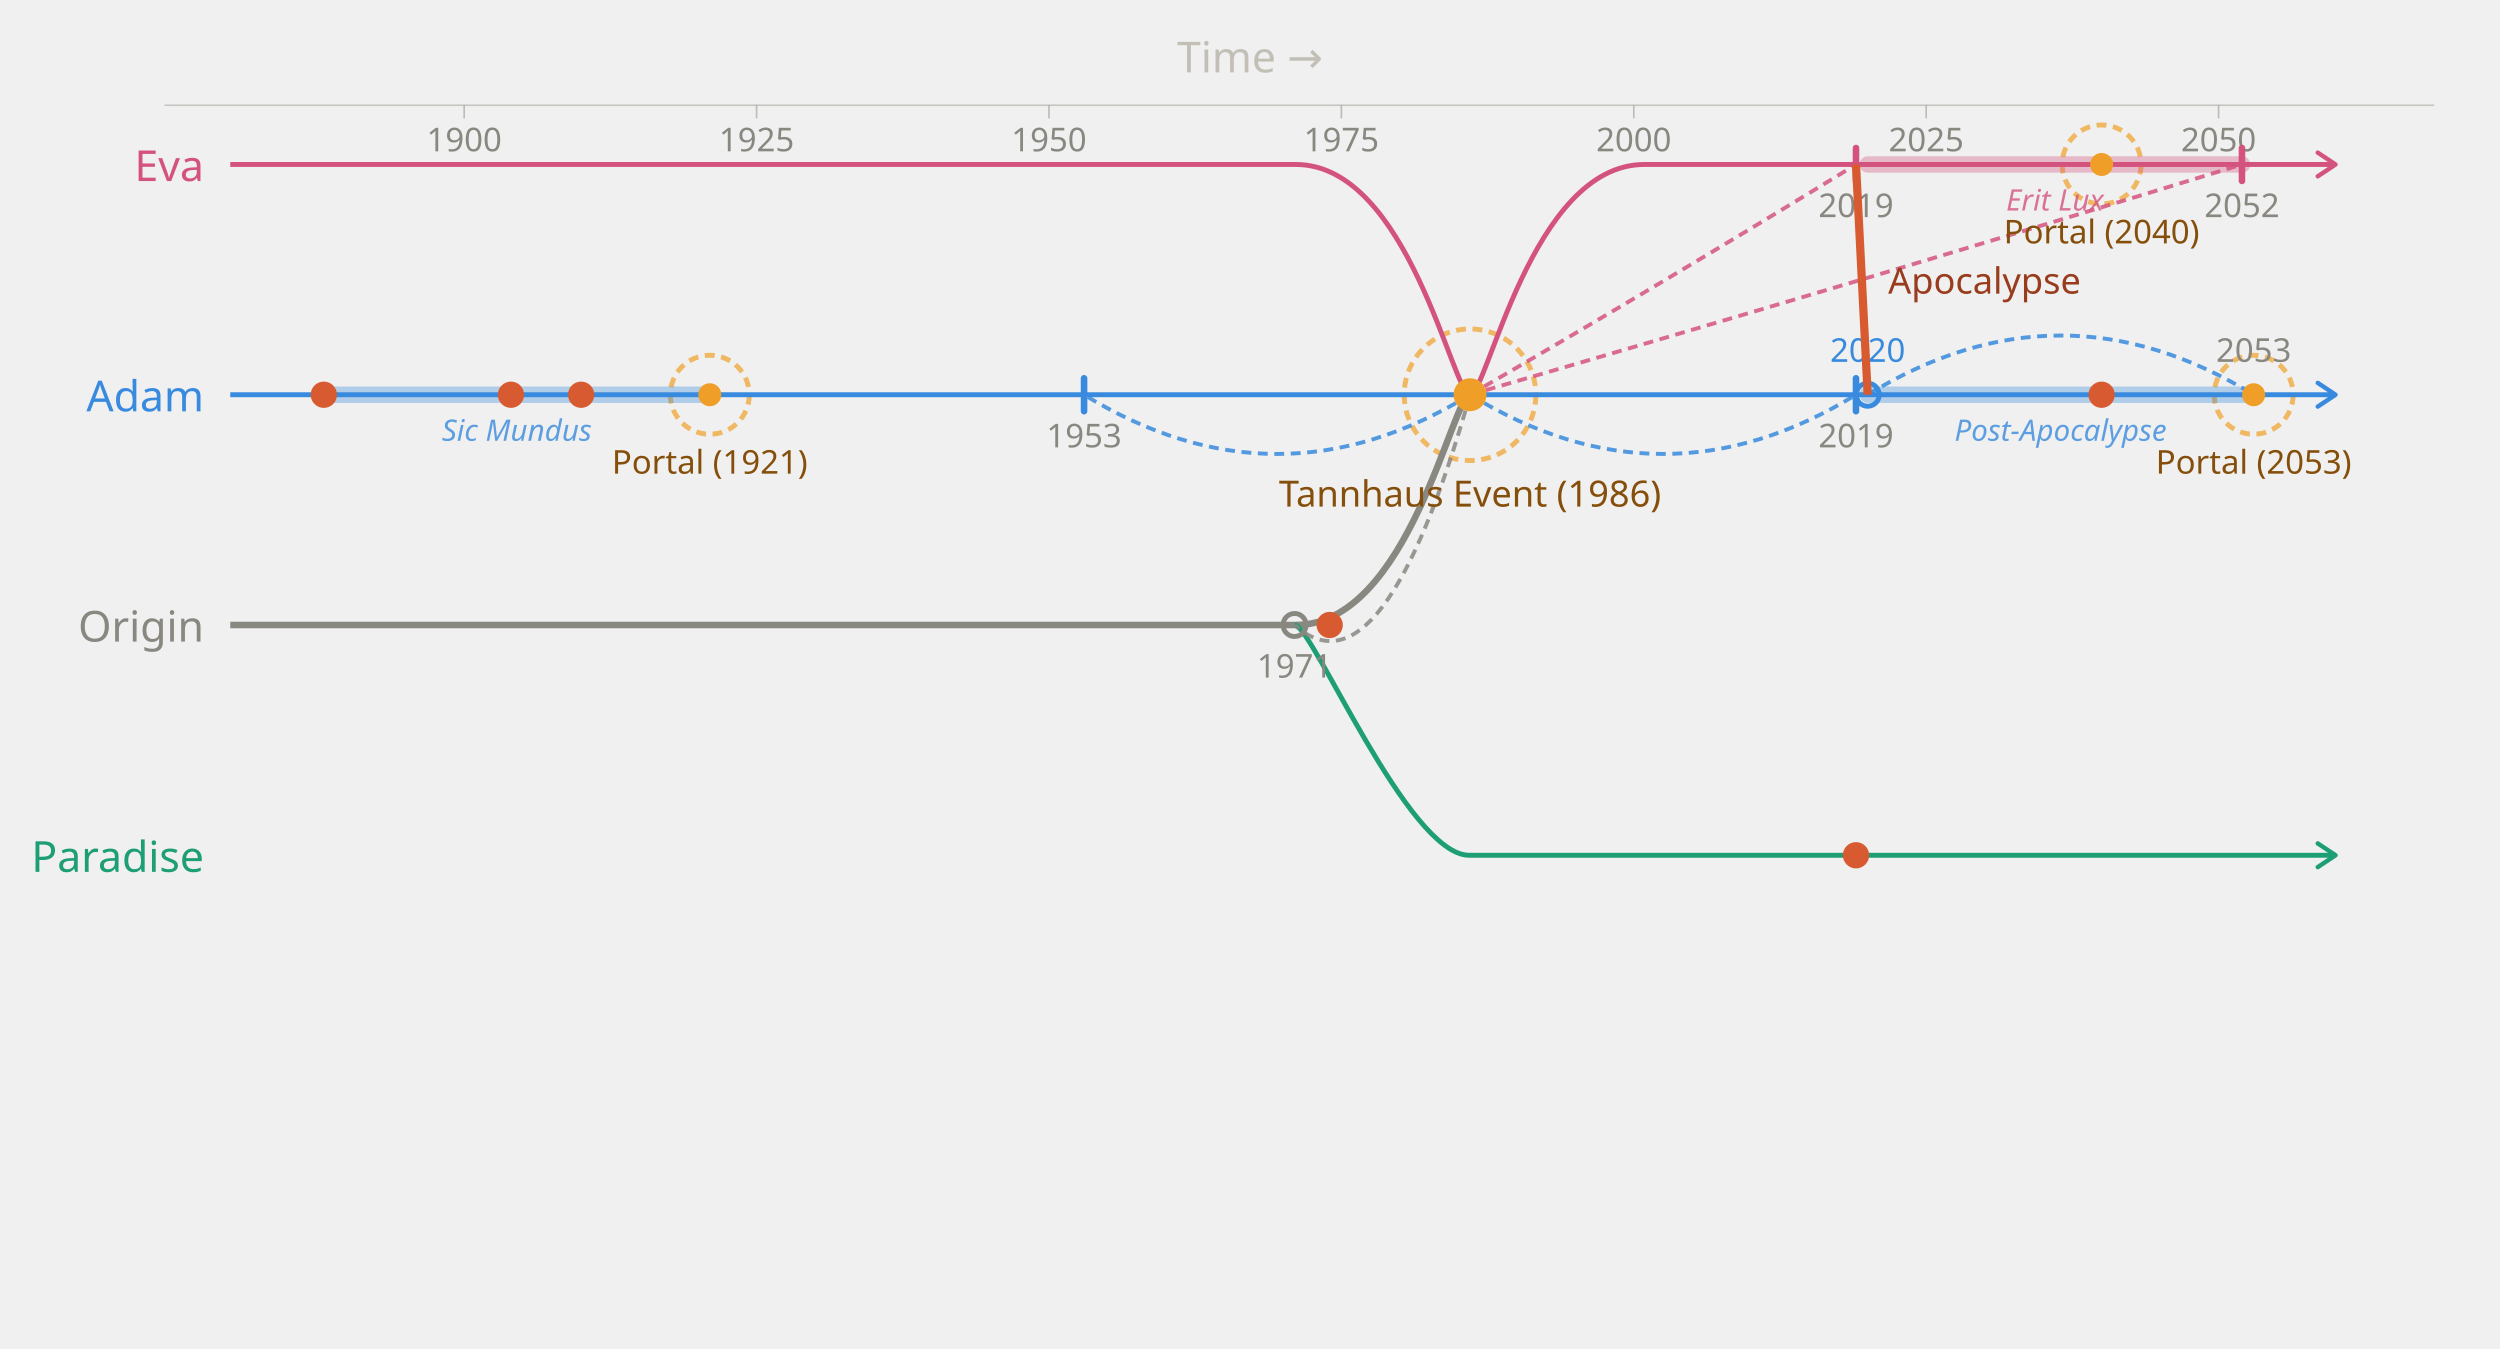
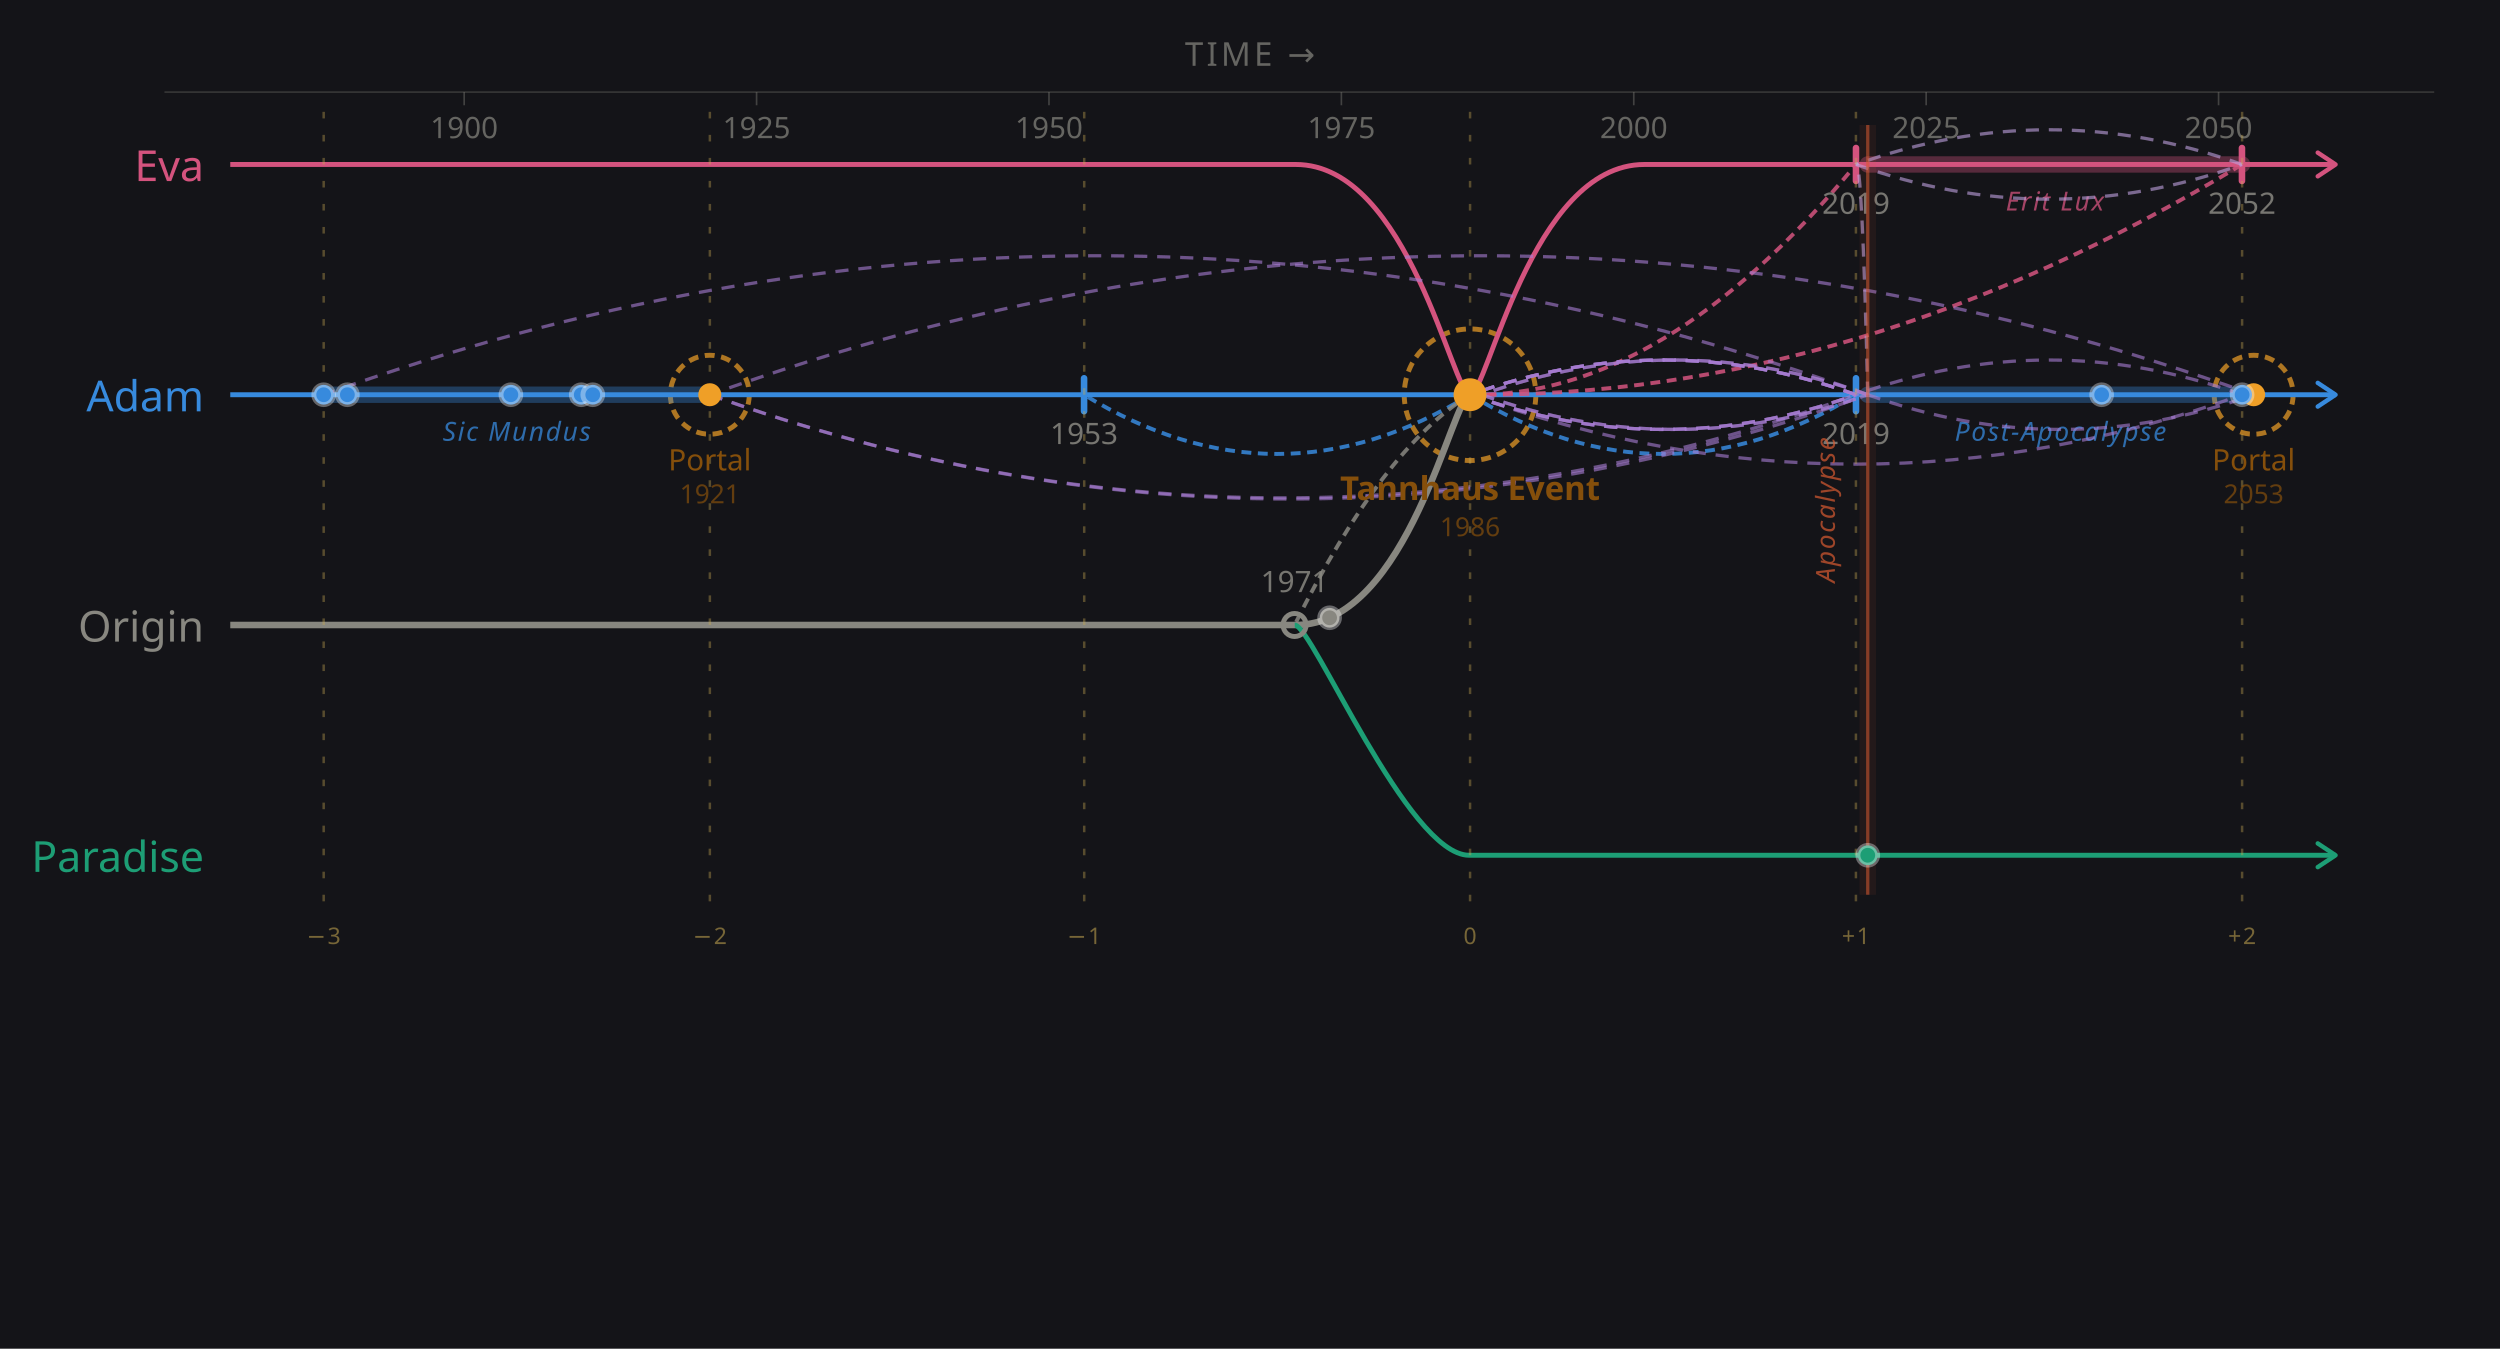
<svg xmlns="http://www.w3.org/2000/svg" width="100%" viewBox="0 0 760 410" role="img">
+   <rect x="0" y="0" width="760" height="410" fill="#141418" />
  <defs>
    <marker id="arrow" viewBox="0 0 10 10" refX="8" refY="5" markerWidth="6" markerHeight="6" orient="auto-start-reverse">
      <path d="M2 1L8 5L2 9" fill="none" stroke="context-stroke" stroke-width="1.5" stroke-linecap="round" stroke-linejoin="round" />
    </marker>
  </defs>
-   <text x="380" y="22" text-anchor="middle" font-family="sans-serif" font-size="13px" font-weight="500" fill="#c2c0b6">Time →</text>
-   <line x1="50" y1="32" x2="740" y2="32" stroke="#888780" stroke-width="0.5" opacity="0.4" />
-   <line x1="141.111" y1="32" x2="141.111" y2="36" stroke="#888780" stroke-width="0.5" opacity="0.5" />
-   <text x="141.111" y="46" text-anchor="middle" font-family="sans-serif" font-size="10px" fill="#888780">1900</text>
-   <line x1="230" y1="32" x2="230" y2="36" stroke="#888780" stroke-width="0.5" opacity="0.5" />
-   <text x="230" y="46" text-anchor="middle" font-family="sans-serif" font-size="10px" fill="#888780">1925</text>
-   <line x1="318.889" y1="32" x2="318.889" y2="36" stroke="#888780" stroke-width="0.5" opacity="0.5" />
-   <text x="318.889" y="46" text-anchor="middle" font-family="sans-serif" font-size="10px" fill="#888780">1950</text>
-   <line x1="407.778" y1="32" x2="407.778" y2="36" stroke="#888780" stroke-width="0.5" opacity="0.5" />
-   <text x="407.778" y="46" text-anchor="middle" font-family="sans-serif" font-size="10px" fill="#888780">1975</text>
-   <line x1="496.667" y1="32" x2="496.667" y2="36" stroke="#888780" stroke-width="0.5" opacity="0.5" />
-   <text x="496.667" y="46" text-anchor="middle" font-family="sans-serif" font-size="10px" fill="#888780">2000</text>
-   <line x1="585.556" y1="32" x2="585.556" y2="36" stroke="#888780" stroke-width="0.5" opacity="0.5" />
-   <text x="585.556" y="46" text-anchor="middle" font-family="sans-serif" font-size="10px" fill="#888780">2025</text>
-   <line x1="674.444" y1="32" x2="674.444" y2="36" stroke="#888780" stroke-width="0.5" opacity="0.5" />
-   <text x="674.444" y="46" text-anchor="middle" font-family="sans-serif" font-size="10px" fill="#888780">2050</text>
+   <text x="380" y="20" text-anchor="middle" font-family="sans-serif" font-size="10px" letter-spacing="1" fill="#888780" opacity="0.7">TIME →</text>
+   <line x1="50" y1="28" x2="740" y2="28" stroke="#888780" stroke-width="0.5" opacity="0.3" />
+   <line x1="141.111" y1="28" x2="141.111" y2="32" stroke="#888780" stroke-width="0.5" opacity="0.4" />
+   <text x="141.111" y="42" text-anchor="middle" font-family="sans-serif" font-size="9px" fill="#888780" opacity="0.7">1900</text>
+   <line x1="230" y1="28" x2="230" y2="32" stroke="#888780" stroke-width="0.5" opacity="0.4" />
+   <text x="230" y="42" text-anchor="middle" font-family="sans-serif" font-size="9px" fill="#888780" opacity="0.7">1925</text>
+   <line x1="318.889" y1="28" x2="318.889" y2="32" stroke="#888780" stroke-width="0.5" opacity="0.4" />
+   <text x="318.889" y="42" text-anchor="middle" font-family="sans-serif" font-size="9px" fill="#888780" opacity="0.7">1950</text>
+   <line x1="407.778" y1="28" x2="407.778" y2="32" stroke="#888780" stroke-width="0.5" opacity="0.4" />
+   <text x="407.778" y="42" text-anchor="middle" font-family="sans-serif" font-size="9px" fill="#888780" opacity="0.7">1975</text>
+   <line x1="496.667" y1="28" x2="496.667" y2="32" stroke="#888780" stroke-width="0.5" opacity="0.4" />
+   <text x="496.667" y="42" text-anchor="middle" font-family="sans-serif" font-size="9px" fill="#888780" opacity="0.7">2000</text>
+   <line x1="585.556" y1="28" x2="585.556" y2="32" stroke="#888780" stroke-width="0.5" opacity="0.4" />
+   <text x="585.556" y="42" text-anchor="middle" font-family="sans-serif" font-size="9px" fill="#888780" opacity="0.7">2025</text>
+   <line x1="674.444" y1="28" x2="674.444" y2="32" stroke="#888780" stroke-width="0.5" opacity="0.4" />
+   <text x="674.444" y="42" text-anchor="middle" font-family="sans-serif" font-size="9px" fill="#888780" opacity="0.7">2050</text>
  <circle cx="446.889" cy="120" r="20" fill="none" stroke="#EF9F27" stroke-width="1.5" stroke-dasharray="3 2" opacity="0.7" />
  <circle cx="215.778" cy="120" r="12" fill="none" stroke="#EF9F27" stroke-width="1.5" stroke-dasharray="3 2" opacity="0.7" />
-   <circle cx="638.889" cy="50" r="12" fill="none" stroke="#EF9F27" stroke-width="1.5" stroke-dasharray="3 2" opacity="0.7" />
  <circle cx="685.111" cy="120" r="12" fill="none" stroke="#EF9F27" stroke-width="1.5" stroke-dasharray="3 2" opacity="0.7" />
  <path d="M 70.0 50.0 L 393.9 50.0 C 428.3 50.0, 441.6 120.0, 446.9 120.0 C 452.2 120.0, 465.4 50.0, 499.9 50.0 L 710.0 50.0" fill="none" stroke="#D4537E" stroke-width="1.5" stroke-linejoin="round" marker-end="url(#arrow)" />
  <text x="62" y="50" text-anchor="end" dominant-baseline="central" font-family="sans-serif" font-size="13px" font-weight="500" fill="#D4537E">Eva</text>
  <path d="M 70.0 120.0 L 393.9 120.0 C 428.3 120.0, 441.6 120.0, 446.9 120.0 C 452.2 120.0, 465.4 120.0, 499.9 120.0 L 710.0 120.0" fill="none" stroke="#378ADD" stroke-width="1.5" stroke-linejoin="round" marker-end="url(#arrow)" />
  <text x="62" y="120" text-anchor="end" dominant-baseline="central" font-family="sans-serif" font-size="13px" font-weight="500" fill="#378ADD">Adam</text>
  <path d="M 70.0 190.0 L 393.9 190.0 C 428.3 190.0, 441.6 120.0, 446.9 120.0" fill="none" stroke="#888780" stroke-width="2" stroke-linejoin="round" />
  <text x="62" y="190" text-anchor="end" dominant-baseline="central" font-family="sans-serif" font-size="13px" font-weight="500" fill="#888780">Origin</text>
  <path d="M 393.6 190.0 C 398.9 190.0, 428.0 260.0, 446.6 260.0 L 710.0 260.0" fill="none" stroke="#1D9E75" stroke-width="1.5" stroke-linejoin="round" marker-end="url(#arrow)" />
  <text x="62" y="260" text-anchor="end" dominant-baseline="central" font-family="sans-serif" font-size="13px" font-weight="500" fill="#1D9E75">Paradise</text>
  <line x1="98.4" y1="120.0" x2="215.8" y2="120.0" stroke="#378ADD" stroke-width="5" stroke-linecap="round" opacity="0.35" />
-   <text x="157.1" y="134.0" text-anchor="middle" font-family="sans-serif" font-size="9px" font-style="italic" fill="#378ADD" opacity="0.8">Sic Mundus</text>
+   <text x="157.1" y="134.0" text-anchor="middle" font-family="sans-serif" font-size="8px" font-style="italic" letter-spacing="0.5" fill="#378ADD" opacity="0.75">Sic Mundus</text>
  <line x1="567.8" y1="120.0" x2="685.1" y2="120.0" stroke="#378ADD" stroke-width="5" stroke-linecap="round" opacity="0.35" />
-   <text x="626.4" y="134.0" text-anchor="middle" font-family="sans-serif" font-size="9px" font-style="italic" fill="#378ADD" opacity="0.8">Post-Apocalypse</text>
+   <text x="626.4" y="134.0" text-anchor="middle" font-family="sans-serif" font-size="8px" font-style="italic" letter-spacing="0.5" fill="#378ADD" opacity="0.75">Post-Apocalypse</text>
  <line x1="567.8" y1="50.0" x2="681.6" y2="50.0" stroke="#D4537E" stroke-width="5" stroke-linecap="round" opacity="0.35" />
-   <text x="624.7" y="64.0" text-anchor="middle" font-family="sans-serif" font-size="9px" font-style="italic" fill="#D4537E" opacity="0.8">Erit Lux</text>
+   <text x="624.7" y="64.0" text-anchor="middle" font-family="sans-serif" font-size="8px" font-style="italic" letter-spacing="0.5" fill="#D4537E" opacity="0.75">Erit Lux</text>
  <path d="M 446.889 120 Q 388.222 156, 329.556 120" fill="none" stroke="#378ADD" stroke-width="1.2" stroke-dasharray="3 2" opacity="0.85" />
  <line x1="329.556" y1="115" x2="329.556" y2="125" stroke="#378ADD" stroke-width="2" stroke-linecap="round" />
-   <text x="329.556" y="136" text-anchor="middle" font-family="sans-serif" font-size="10px" fill="#888780">1953</text>
+   <text x="329.556" y="135" text-anchor="middle" font-family="sans-serif" font-size="9px" fill="#888780" opacity="0.85">1953</text>
  <path d="M 446.889 120 Q 505.556 156, 564.222 120" fill="none" stroke="#378ADD" stroke-width="1.2" stroke-dasharray="3 2" opacity="0.85" />
  <line x1="564.222" y1="115" x2="564.222" y2="125" stroke="#378ADD" stroke-width="2" stroke-linecap="round" />
-   <text x="564.222" y="136" text-anchor="middle" font-family="sans-serif" font-size="10px" fill="#888780">2019</text>
-   <circle cx="567.778" cy="120" r="3.5" fill="none" stroke="#378ADD" stroke-width="1.5" />
-   <text x="567.778" y="110" text-anchor="middle" font-family="sans-serif" font-size="10px" font-weight="500" fill="#378ADD">2020</text>
-   <path d="M 567.778 120 Q 626.444 84, 685.111 120" fill="none" stroke="#378ADD" stroke-width="1.2" stroke-dasharray="3 2" opacity="0.85" />
-   <text x="685.111" y="110" text-anchor="middle" font-family="sans-serif" font-size="10px" fill="#888780">2053</text>
-   <path d="M 446.889 120 Q 505.556 86, 564.222 50" fill="none" stroke="#D4537E" stroke-width="1.2" stroke-dasharray="3 2" opacity="0.85" />
+   <text x="564.222" y="135" text-anchor="middle" font-family="sans-serif" font-size="9px" fill="#888780" opacity="0.85">2019</text>
+   <path d="M 446.889 120 Q 505.556 121, 564.222 50" fill="none" stroke="#D4537E" stroke-width="1.2" stroke-dasharray="3 2" opacity="0.85" />
  <line x1="564.222" y1="45" x2="564.222" y2="55" stroke="#D4537E" stroke-width="2" stroke-linecap="round" />
-   <text x="564.222" y="66" text-anchor="middle" font-family="sans-serif" font-size="10px" fill="#888780">2019</text>
-   <path d="M 446.889 120 Q 564.222 86, 681.556 50" fill="none" stroke="#D4537E" stroke-width="1.2" stroke-dasharray="3 2" opacity="0.85" />
+   <text x="564.222" y="65" text-anchor="middle" font-family="sans-serif" font-size="9px" fill="#888780" opacity="0.85">2019</text>
+   <path d="M 446.889 120 Q 564.222 121, 681.556 50" fill="none" stroke="#D4537E" stroke-width="1.2" stroke-dasharray="3 2" opacity="0.85" />
  <line x1="681.556" y1="45" x2="681.556" y2="55" stroke="#D4537E" stroke-width="2" stroke-linecap="round" />
-   <text x="681.556" y="66" text-anchor="middle" font-family="sans-serif" font-size="10px" fill="#888780">2052</text>
-   <path d="M 446.889 120 Q 420.222 214, 393.556 190" fill="none" stroke="#888780" stroke-width="1.2" stroke-dasharray="3 2" opacity="0.85" />
+   <text x="681.556" y="65" text-anchor="middle" font-family="sans-serif" font-size="9px" fill="#888780" opacity="0.85">2052</text>
+   <path d="M 446.889 120 Q 420.222 136.333, 393.556 190" fill="none" stroke="#888780" stroke-width="1.2" stroke-dasharray="3 2" opacity="0.85" />
  <circle cx="393.556" cy="190" r="3.5" fill="none" stroke="#888780" stroke-width="1.5" />
-   <text x="393.556" y="206" text-anchor="middle" font-family="sans-serif" font-size="10px" fill="#888780">1971</text>
-   <line x1="567.778" y1="120" x2="564.222" y2="50" stroke="#D85A30" stroke-width="2.5" />
-   <text x="574" y="85" dominant-baseline="central" font-family="sans-serif" font-size="11px" font-weight="500" fill="#993C1D">Apocalypse</text>
+   <text x="393.556" y="180" text-anchor="middle" font-family="sans-serif" font-size="9px" fill="#888780" opacity="0.85">1971</text>
+   <path id="travel-arc-0" d="M 564.2 120.0 Q 505.6 98.9, 446.9 120.0" fill="none" stroke="#A87DD4" stroke-width="1" stroke-dasharray="4 3" opacity="0.6" />
+   <path id="travel-arc-1" d="M 446.9 120.0 Q 505.6 141.1, 564.2 120.0" fill="none" stroke="#A87DD4" stroke-width="1" stroke-dasharray="4 3" opacity="0.6" />
+   <path id="travel-arc-2" d="M 564.2 120.0 Q 505.6 98.9, 446.9 120.0" fill="none" stroke="#A87DD4" stroke-width="1" stroke-dasharray="4 3" opacity="0.6" />
+   <path id="travel-arc-3" d="M 446.9 120.0 Q 564.2 162.2, 681.6 120.0" fill="none" stroke="#A87DD4" stroke-width="1" stroke-dasharray="4 3" opacity="0.6" />
+   <path id="travel-arc-4" d="M 685.1 120.0 Q 450.4 35.5, 215.8 120.0" fill="none" stroke="#A87DD4" stroke-width="1" stroke-dasharray="4 3" opacity="0.6" />
+   <path id="travel-arc-5" d="M 215.8 120.0 Q 390.0 182.7, 564.2 120.0" fill="none" stroke="#A87DD4" stroke-width="1" stroke-dasharray="4 3" opacity="0.6" />
+   <path id="travel-arc-6" d="M 567.8 120.0 Q 509.1 98.9, 450.4 120.0" fill="none" stroke="#A87DD4" stroke-width="1" stroke-dasharray="4 3" opacity="0.6" />
+   <path id="travel-arc-7" d="M 450.4 120.0 Q 509.1 141.1, 567.8 120.0" fill="none" stroke="#A87DD4" stroke-width="1" stroke-dasharray="4 3" opacity="0.6" />
+   <path id="travel-arc-8" d="M 681.6 120.0 Q 622.9 98.9, 564.2 120.0" fill="none" stroke="#A87DD4" stroke-width="1" stroke-dasharray="4 3" opacity="0.6" />
+   <path id="travel-arc-9" d="M 564.2 120.0 Q 505.6 98.9, 446.9 120.0" fill="none" stroke="#A87DD4" stroke-width="1" stroke-dasharray="4 3" opacity="0.6" />
+   <path id="travel-arc-10" d="M 446.9 120.0 Q 505.6 141.1, 564.2 120.0" fill="none" stroke="#A87DD4" stroke-width="1" stroke-dasharray="4 3" opacity="0.6" />
+   <path id="travel-arc-11" d="M 564.2 120.0 Q 505.6 98.9, 446.9 120.0" fill="none" stroke="#A87DD4" stroke-width="1" stroke-dasharray="4 3" opacity="0.6" />
+   <path id="travel-arc-12" d="M 446.9 120.0 Q 505.6 141.1, 564.2 120.0" fill="none" stroke="#A87DD4" stroke-width="1" stroke-dasharray="4 3" opacity="0.6" />
+   <path id="travel-arc-13" d="M 567.8 120.0 Q 509.1 98.9, 450.4 120.0" fill="none" stroke="#A87DD4" stroke-width="1" stroke-dasharray="4 3" opacity="0.6" />
+   <path id="travel-arc-14" d="M 450.4 120.0 Q 509.1 141.1, 567.8 120.0" fill="none" stroke="#A87DD4" stroke-width="1" stroke-dasharray="4 3" opacity="0.6" />
+   <path id="travel-arc-15" d="M 567.8 120.0 Q 333.1 35.5, 98.4 120.0" fill="none" stroke="#A87DD4" stroke-width="1" stroke-dasharray="4 3" opacity="0.6" />
+   <path id="travel-arc-16" d="M 215.8 120.0 Q 391.8 183.4, 567.8 120.0" fill="none" stroke="#A87DD4" stroke-width="1" stroke-dasharray="4 3" opacity="0.6" />
+   <path id="travel-arc-17" d="M 567.8 120.0 Q 626.4 141.1, 685.1 120.0" fill="none" stroke="#A87DD4" stroke-width="1" stroke-dasharray="4 3" opacity="0.6" />
+   <path id="travel-arc-18" d="M 567.8 120.0 Q 566.0 46.5, 564.2 50.0" fill="none" stroke="#c0a1e0" stroke-width="1" stroke-dasharray="4 3" opacity="0.6" />
+   <path id="travel-arc-19" d="M 564.2 50.0 Q 622.9 71.1, 681.6 50.0" fill="none" stroke="#c0a1e0" stroke-width="1" stroke-dasharray="4 3" opacity="0.6" />
+   <path id="travel-arc-20" d="M 681.6 50.0 Q 622.9 28.9, 564.2 50.0" fill="none" stroke="#c0a1e0" stroke-width="1" stroke-dasharray="4 3" opacity="0.6" />
+   <line x1="567.8" y1="38.0" x2="567.8" y2="272.0" stroke="#D85A30" stroke-width="5" opacity="0.08" />
+   <line x1="567.8" y1="38.0" x2="567.8" y2="272.0" stroke="#D85A30" stroke-width="1" opacity="0.55" />
+   <text transform="rotate(-90,557.8,155.0)" x="557.8" y="155.0" text-anchor="middle" font-family="sans-serif" font-size="8px" font-style="italic" letter-spacing="0.5" fill="#D85A30" opacity="0.7">Apocalypse</text>
+   <line x1="98.4" y1="34.0" x2="98.4" y2="276.0" stroke="#C8A951" stroke-width="0.75" stroke-dasharray="2 5" opacity="0.38" />
+   <text x="98.4" y="287.0" text-anchor="middle" font-family="sans-serif" font-size="7px" letter-spacing="0.5" fill="#C8A951" opacity="0.55">−3</text>
+   <line x1="215.8" y1="34.0" x2="215.8" y2="276.0" stroke="#C8A951" stroke-width="0.75" stroke-dasharray="2 5" opacity="0.38" />
+   <text x="215.8" y="287.0" text-anchor="middle" font-family="sans-serif" font-size="7px" letter-spacing="0.5" fill="#C8A951" opacity="0.55">−2</text>
+   <line x1="329.6" y1="34.0" x2="329.6" y2="276.0" stroke="#C8A951" stroke-width="0.75" stroke-dasharray="2 5" opacity="0.38" />
+   <text x="329.6" y="287.0" text-anchor="middle" font-family="sans-serif" font-size="7px" letter-spacing="0.5" fill="#C8A951" opacity="0.55">−1</text>
+   <line x1="446.9" y1="34.0" x2="446.9" y2="276.0" stroke="#C8A951" stroke-width="0.75" stroke-dasharray="2 5" opacity="0.38" />
+   <text x="446.9" y="287.0" text-anchor="middle" font-family="sans-serif" font-size="7px" letter-spacing="0.5" fill="#C8A951" opacity="0.55">0</text>
+   <line x1="564.2" y1="34.0" x2="564.2" y2="276.0" stroke="#C8A951" stroke-width="0.75" stroke-dasharray="2 5" opacity="0.38" />
+   <text x="564.2" y="287.0" text-anchor="middle" font-family="sans-serif" font-size="7px" letter-spacing="0.5" fill="#C8A951" opacity="0.55">+1</text>
+   <line x1="681.6" y1="34.0" x2="681.6" y2="276.0" stroke="#C8A951" stroke-width="0.75" stroke-dasharray="2 5" opacity="0.38" />
+   <text x="681.6" y="287.0" text-anchor="middle" font-family="sans-serif" font-size="7px" letter-spacing="0.5" fill="#C8A951" opacity="0.55">+2</text>
  <circle cx="446.889" cy="120" r="5" fill="#EF9F27" />
-   <text x="446.889" y="154" text-anchor="middle" font-family="sans-serif" font-size="11px" font-weight="500" fill="#854F0B">Tannhaus Event (1986)</text>
+   <text x="446.889" y="152" text-anchor="middle" font-family="sans-serif" font-size="10px" font-weight="600" fill="#854F0B">Tannhaus Event</text>
+   <text x="446.889" y="163" text-anchor="middle" font-family="sans-serif" font-size="8px" fill="#854F0B" opacity="0.7">1986</text>
  <circle cx="215.778" cy="120" r="3.5" fill="#EF9F27" />
-   <text x="215.778" y="144" text-anchor="middle" font-family="sans-serif" font-size="10px" fill="#854F0B">Portal (1921)</text>
-   <circle cx="638.889" cy="50" r="3.5" fill="#EF9F27" />
-   <text x="638.889" y="74" text-anchor="middle" font-family="sans-serif" font-size="10px" fill="#854F0B">Portal (2040)</text>
+   <text x="215.778" y="143" text-anchor="middle" font-family="sans-serif" font-size="9px" fill="#854F0B">Portal</text>
+   <text x="215.778" y="153" text-anchor="middle" font-family="sans-serif" font-size="8px" fill="#854F0B" opacity="0.7">1921</text>
  <circle cx="685.111" cy="120" r="3.5" fill="#EF9F27" />
-   <text x="685.111" y="144" text-anchor="middle" font-family="sans-serif" font-size="10px" fill="#854F0B">Portal (2053)</text>
-   <circle cx="98.444" cy="120" r="4" fill="#D85A30" />
-   <circle cx="155.333" cy="120" r="4" fill="#D85A30" />
-   <circle cx="176.667" cy="120" r="4" fill="#D85A30" />
-   <circle cx="404.222" cy="190" r="4" fill="#D85A30" />
-   <circle cx="638.889" cy="120" r="4" fill="#D85A30" />
-   <circle cx="564.222" cy="260" r="4" fill="#D85A30" />
+   <text x="685.111" y="143" text-anchor="middle" font-family="sans-serif" font-size="9px" fill="#854F0B">Portal</text>
+   <text x="685.111" y="153" text-anchor="middle" font-family="sans-serif" font-size="8px" fill="#854F0B" opacity="0.7">2053</text>
+   <circle cx="98.4" cy="120.0" r="3" fill="#378ADD" stroke="white" stroke-width="1.5" stroke-opacity="0.35" />
+   <circle cx="105.6" cy="120.0" r="3" fill="#378ADD" stroke="white" stroke-width="1.5" stroke-opacity="0.35" />
+   <circle cx="155.3" cy="120.0" r="3" fill="#378ADD" stroke="white" stroke-width="1.5" stroke-opacity="0.35" />
+   <circle cx="176.7" cy="120.0" r="3" fill="#378ADD" stroke="white" stroke-width="1.5" stroke-opacity="0.35" />
+   <circle cx="180.2" cy="120.0" r="3" fill="#378ADD" stroke="white" stroke-width="1.5" stroke-opacity="0.35" />
+   <circle cx="404.2" cy="187.8" r="3" fill="#888780" stroke="white" stroke-width="1.5" stroke-opacity="0.35" />
+   <circle cx="638.9" cy="120.0" r="3" fill="#378ADD" stroke="white" stroke-width="1.5" stroke-opacity="0.35" />
+   <circle cx="681.6" cy="120.0" r="3" fill="#378ADD" stroke="white" stroke-width="1.5" stroke-opacity="0.35" />
+   <circle cx="567.8" cy="260.0" r="3" fill="#1D9E75" stroke="white" stroke-width="1.5" stroke-opacity="0.35" />
+   <g id="annot-0" display="none">
+     <rect x="65.0" y="76.0" width="130.0" height="34" rx="4" fill="black" opacity="0.2" />
+     <path d="M 98.4 116 L 93.4 108 L 103.4 108 Z" fill="#1c1c1c" />
+     <rect x="64.0" y="74.0" width="130.0" height="34" rx="4" fill="#1c1c1c" />
+     <text x="129.0" y="88.0" text-anchor="middle" font-family="sans-serif" font-size="10px" font-weight="500" fill="#378ADD">Sic Mundus founded</text>
+     <text x="129.0" y="101.0" text-anchor="middle" font-family="sans-serif" font-size="9px" fill="rgba(255,255,255,0.45)">1888</text>
+   </g>
+   <g id="annot-1" display="none">
+     <rect x="65.0" y="76.0" width="100.0" height="34" rx="4" fill="black" opacity="0.2" />
+     <path d="M 105.6 116 L 100.6 108 L 110.6 108 Z" fill="#1c1c1c" />
+     <rect x="64.0" y="74.0" width="100.0" height="34" rx="4" fill="#1c1c1c" />
+     <text x="114.0" y="88.0" text-anchor="middle" font-family="sans-serif" font-size="10px" font-weight="500" fill="#378ADD">Silja arrives</text>
+     <text x="114.0" y="101.0" text-anchor="middle" font-family="sans-serif" font-size="9px" fill="rgba(255,255,255,0.45)">1890</text>
+   </g>
+   <g id="annot-2" display="none">
+     <rect x="106.3" y="76.0" width="100.0" height="34" rx="4" fill="black" opacity="0.2" />
+     <path d="M 155.3 116 L 150.3 108 L 160.3 108 Z" fill="#1c1c1c" />
+     <rect x="105.3" y="74.0" width="100.0" height="34" rx="4" fill="#1c1c1c" />
+     <text x="155.3" y="88.0" text-anchor="middle" font-family="sans-serif" font-size="10px" font-weight="500" fill="#378ADD">Hanno is born</text>
+     <text x="155.3" y="101.0" text-anchor="middle" font-family="sans-serif" font-size="9px" fill="rgba(255,255,255,0.45)">1904</text>
+   </g>
+   <g id="annot-3" display="none">
+     <rect x="127.7" y="76.0" width="100.0" height="34" rx="4" fill="black" opacity="0.2" />
+     <path d="M 176.7 116 L 171.7 108 L 181.7 108 Z" fill="#1c1c1c" />
+     <rect x="126.7" y="74.0" width="100.0" height="34" rx="4" fill="#1c1c1c" />
+     <text x="176.7" y="88.0" text-anchor="middle" font-family="sans-serif" font-size="10px" font-weight="500" fill="#378ADD">Agnes is born</text>
+     <text x="176.7" y="101.0" text-anchor="middle" font-family="sans-serif" font-size="9px" fill="rgba(255,255,255,0.45)">1910</text>
+   </g>
+   <g id="annot-4" display="none">
+     <rect x="116.2" y="76.0" width="130.0" height="34" rx="4" fill="black" opacity="0.2" />
+     <path d="M 180.2 116 L 175.2 108 L 185.2 108 Z" fill="#1c1c1c" />
+     <rect x="115.2" y="74.0" width="130.0" height="34" rx="4" fill="#1c1c1c" />
+     <text x="180.2" y="88.0" text-anchor="middle" font-family="sans-serif" font-size="10px" font-weight="500" fill="#378ADD">Jonas becomes Adam</text>
+     <text x="180.2" y="101.0" text-anchor="middle" font-family="sans-serif" font-size="9px" fill="rgba(255,255,255,0.45)">1911</text>
+   </g>
+   <g id="annot-5" display="none">
+     <rect x="325.2" y="143.8" width="160.0" height="34" rx="4" fill="black" opacity="0.2" />
+     <path d="M 404.2 183.773 L 399.2 175.773 L 409.2 175.773 Z" fill="#1c1c1c" />
+     <rect x="324.2" y="141.8" width="160.0" height="34" rx="4" fill="#1c1c1c" />
+     <text x="404.2" y="155.8" text-anchor="middle" font-family="sans-serif" font-size="10px" font-weight="500" fill="#888780">Tannhaus begins machine</text>
+     <text x="404.2" y="168.8" text-anchor="middle" font-family="sans-serif" font-size="9px" fill="rgba(255,255,255,0.45)">1974</text>
+   </g>
+   <g id="annot-6" display="none">
+     <rect x="533.0" y="76.0" width="184.0" height="34" rx="4" fill="black" opacity="0.2" />
+     <path d="M 638.9 116 L 633.9 108 L 643.9 108 Z" fill="#1c1c1c" />
+     <rect x="532.0" y="74.0" width="184.0" height="34" rx="4" fill="#1c1c1c" />
+     <text x="624.0" y="88.0" text-anchor="middle" font-family="sans-serif" font-size="10px" font-weight="500" fill="#378ADD">Claudia stabilizes particle</text>
+     <text x="624.0" y="101.0" text-anchor="middle" font-family="sans-serif" font-size="9px" fill="rgba(255,255,255,0.45)">2040</text>
+   </g>
+   <g id="annot-7" display="none">
+     <rect x="563.0" y="76.0" width="154.0" height="34" rx="4" fill="black" opacity="0.2" />
+     <path d="M 681.6 116 L 676.6 108 L 686.6 108 Z" fill="#1c1c1c" />
+     <rect x="562.0" y="74.0" width="154.0" height="34" rx="4" fill="#1c1c1c" />
+     <text x="639.0" y="88.0" text-anchor="middle" font-family="sans-serif" font-size="10px" font-weight="500" fill="#378ADD">(Bunker) Jonas arrives</text>
+     <text x="639.0" y="101.0" text-anchor="middle" font-family="sans-serif" font-size="9px" fill="rgba(255,255,255,0.45)">2052</text>
+   </g>
+   <g id="annot-8" display="none">
+     <rect x="515.8" y="216.0" width="106.0" height="34" rx="4" fill="black" opacity="0.2" />
+     <path d="M 567.8 256 L 562.8 248 L 572.8 248 Z" fill="#1c1c1c" />
+     <rect x="514.8" y="214.0" width="106.0" height="34" rx="4" fill="#1c1c1c" />
+     <text x="567.8" y="228.0" text-anchor="middle" font-family="sans-serif" font-size="10px" font-weight="500" fill="#1D9E75">Paradise party</text>
+     <text x="567.8" y="241.0" text-anchor="middle" font-family="sans-serif" font-size="9px" fill="rgba(255,255,255,0.45)">2020</text>
+   </g>
</svg>
